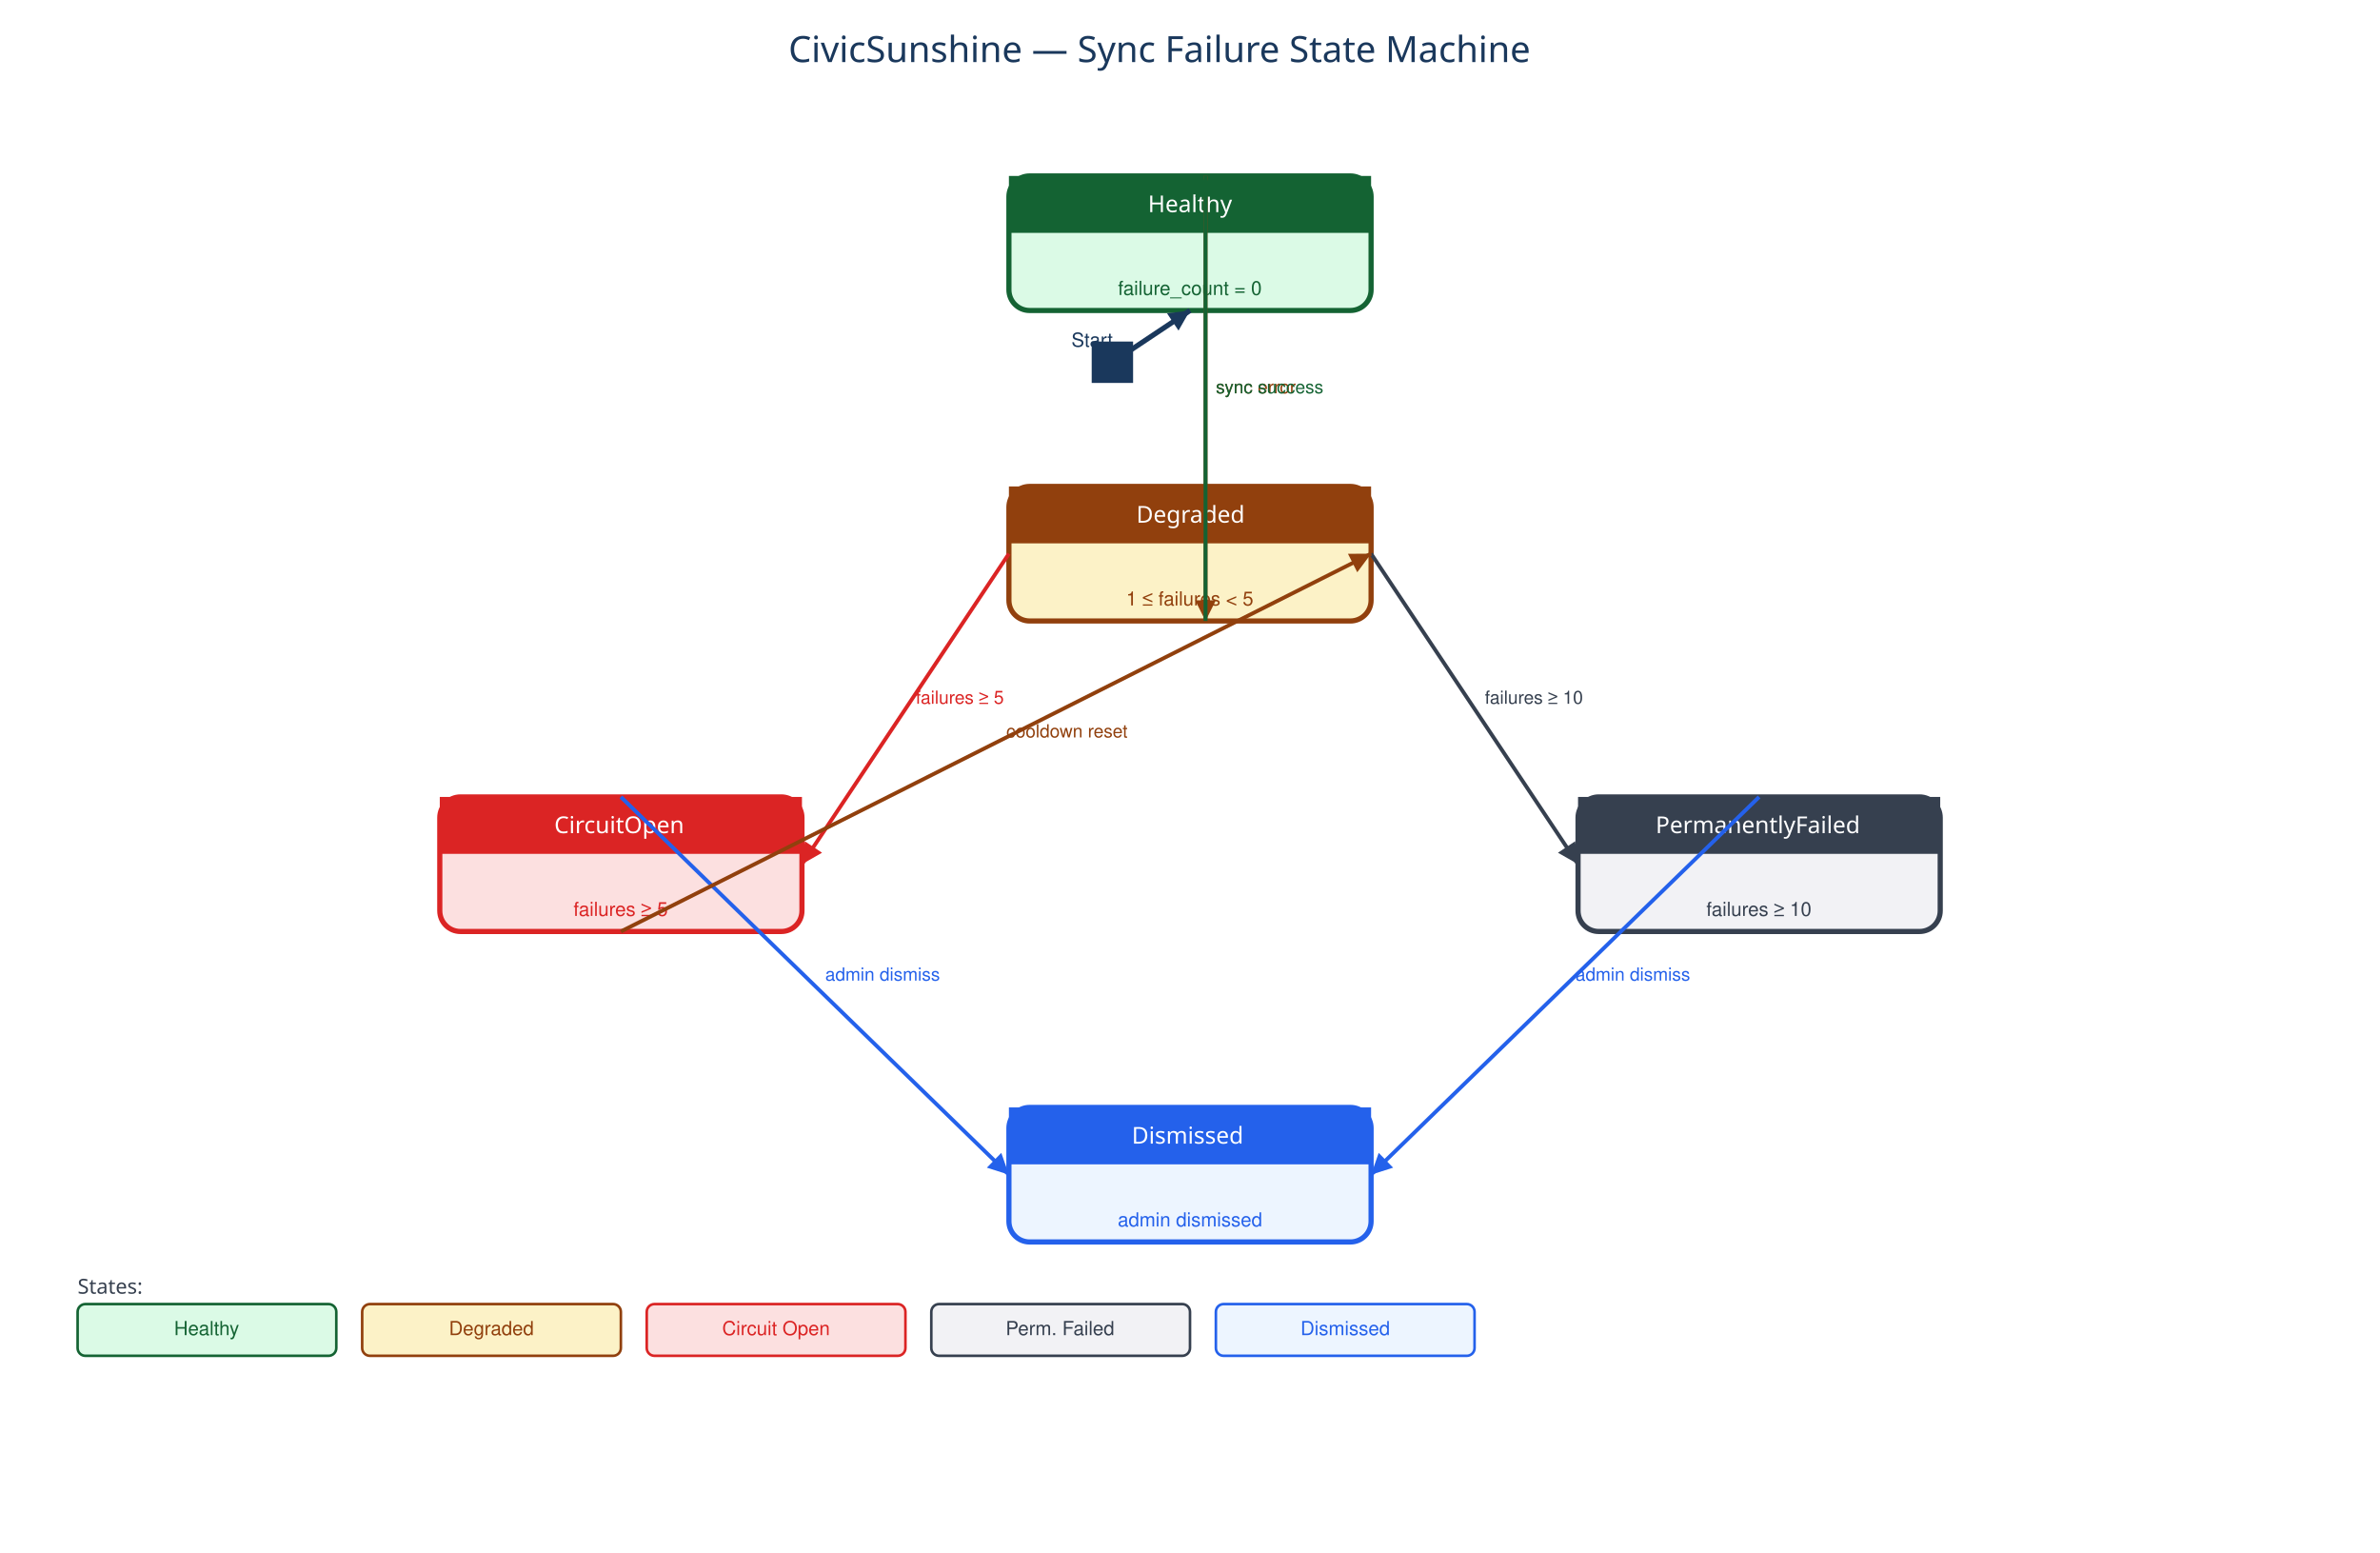
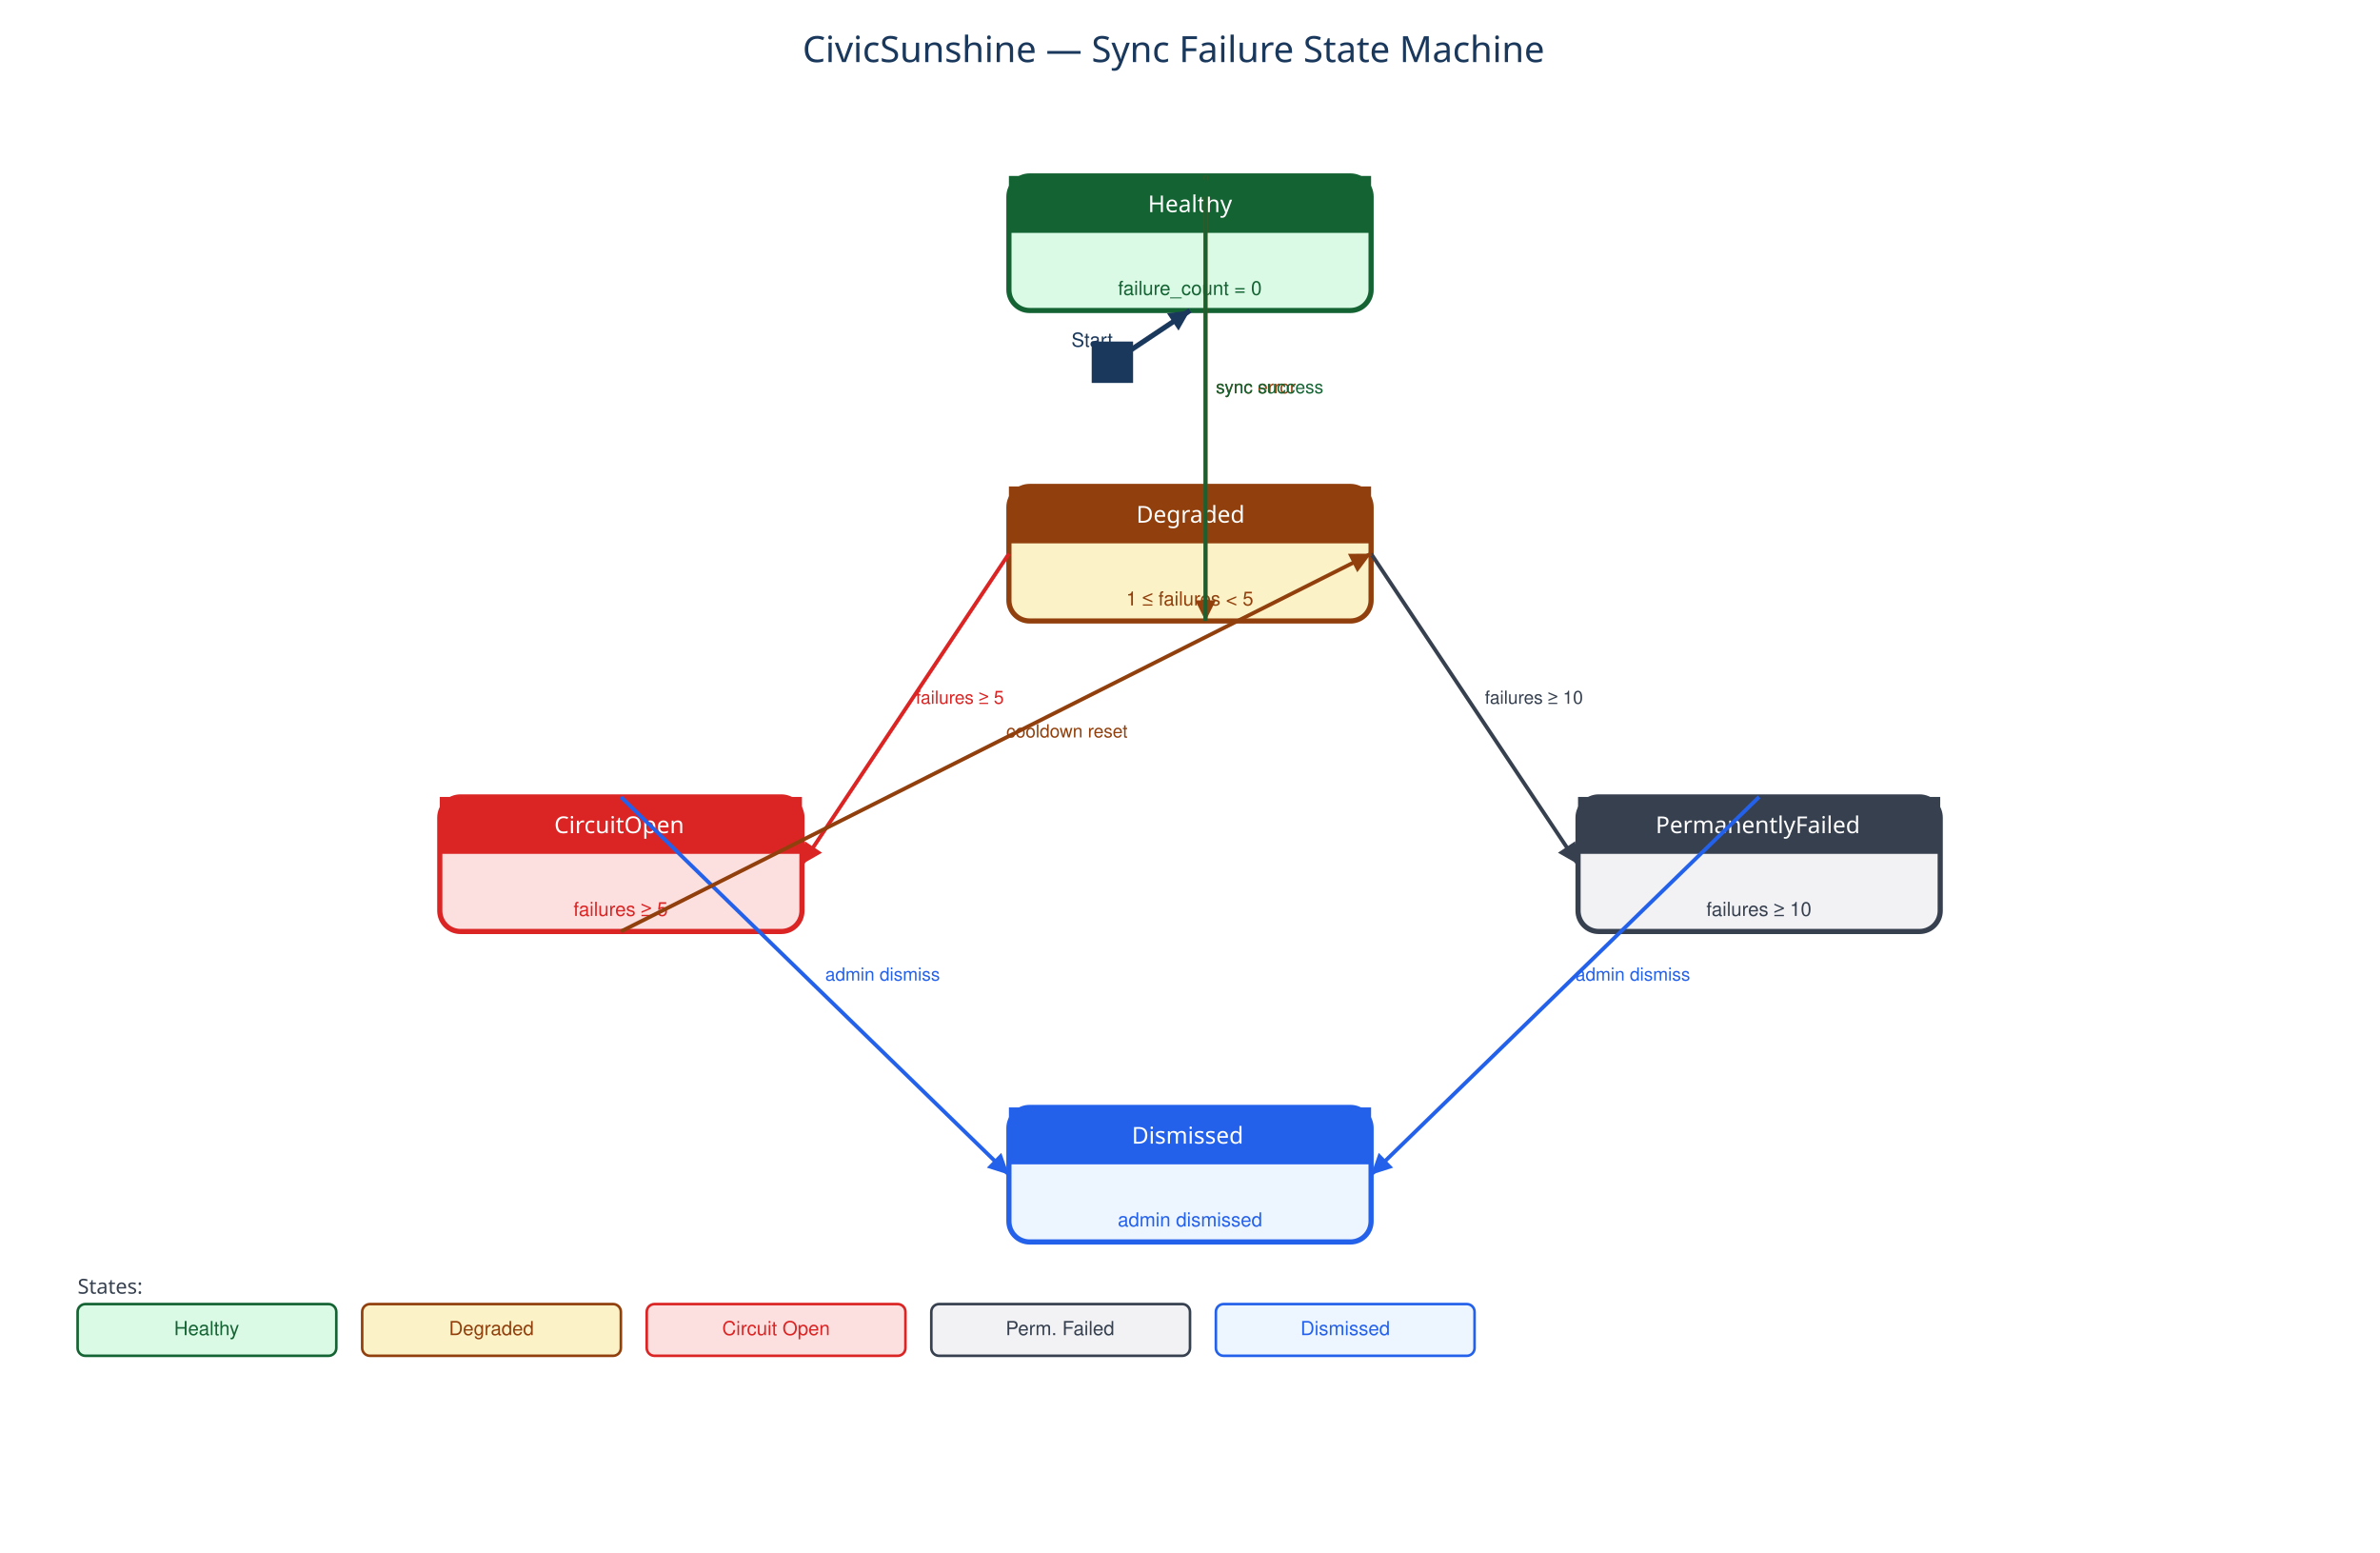
<svg xmlns="http://www.w3.org/2000/svg" width="920" height="600" preserveAspectRatio="xMinYMin meet" viewBox="0 0 920 600" version="1.0" fill-rule="evenodd">
  <clipPath id="clip">
    <rect x="0" y="0" width="920" height="600" />
  </clipPath>
  <g id="group" transform="scale(1,-1) translate(0,-600)" style="clip-path: url(#clip)">
    <g transform="">
      <rect x="0" y="0" width="920" height="600" style="stroke: none; stroke-linecap: butt; stroke-width: 1; fill: rgb(100%,100%,100%); fill-rule: evenodd;" />
-       <text x="304.782" y="576" style="font-family: Helvetica-Bold; font-size: 14px;fill: rgb(10%,22%,36%); stroke:none;" transform="translate(0,1152) scale(1,-1)">CivicSunshine — Sync Failure State Machine</text>
+       <text x="310.228" y="576" style="font-family: Helvetica-Bold; font-size: 14px;fill: rgb(10%,22%,36%); stroke:none;" transform="translate(0,1152) scale(1,-1)">CivicSunshine — Sync Failure State Machine</text>
      <rect x="390.0" y="480" width="140.0" height="52" rx="8" ry="8" style="stroke: rgb(8%,39%,20%); stroke-linecap: butt; stroke-width: 2; fill: rgb(86%,98%,90%); fill-rule: evenodd;" />
      <rect x="390.0" y="510" width="140.0" height="22" rx="8" ry="0" style="stroke: none; stroke-linecap: butt; stroke-width: 1; fill: rgb(8%,39%,20%); fill-rule: evenodd;" />
      <text x="443.746" y="518" style="font-family: Helvetica-Bold; font-size: 9px;fill: rgb(100%,100%,100%); stroke:none;" transform="translate(0,1036) scale(1,-1)">Healthy</text>
      <text x="432.171" y="486" style="font-family: Helvetica; font-size: 7.5px;fill: rgb(8%,39%,20%); stroke:none;" transform="translate(0,972) scale(1,-1)">failure_count = 0</text>
      <rect x="390.0" y="360" width="140.0" height="52" rx="8" ry="8" style="stroke: rgb(57%,25%,5%); stroke-linecap: butt; stroke-width: 2; fill: rgb(99%,95%,78%); fill-rule: evenodd;" />
      <rect x="390.0" y="390" width="140.0" height="22" rx="8" ry="0" style="stroke: none; stroke-linecap: butt; stroke-width: 1; fill: rgb(57%,25%,5%); fill-rule: evenodd;" />
      <text x="439.246" y="398" style="font-family: Helvetica-Bold; font-size: 9px;fill: rgb(100%,100%,100%); stroke:none;" transform="translate(0,796) scale(1,-1)">Degraded</text>
      <text x="435.325" y="366" style="font-family: Helvetica; font-size: 7.5px;fill: rgb(57%,25%,5%); stroke:none;" transform="translate(0,732) scale(1,-1)">1 ≤ failures &lt; 5</text>
      <rect x="170.0" y="240" width="140.0" height="52" rx="8" ry="8" style="stroke: rgb(86%,14%,14%); stroke-linecap: butt; stroke-width: 2; fill: rgb(99%,88%,88%); fill-rule: evenodd;" />
      <rect x="170.0" y="270" width="140.0" height="22" rx="8" ry="0" style="stroke: none; stroke-linecap: butt; stroke-width: 1; fill: rgb(86%,14%,14%); fill-rule: evenodd;" />
      <text x="214.246" y="278" style="font-family: Helvetica-Bold; font-size: 9px;fill: rgb(100%,100%,100%); stroke:none;" transform="translate(0,556) scale(1,-1)">CircuitOpen</text>
      <text x="221.685" y="246" style="font-family: Helvetica; font-size: 7.5px;fill: rgb(86%,14%,14%); stroke:none;" transform="translate(0,492) scale(1,-1)">failures ≥ 5</text>
      <rect x="610.0" y="240" width="140.0" height="52" rx="8" ry="8" style="stroke: rgb(21%,25%,31%); stroke-linecap: butt; stroke-width: 2; fill: rgb(95%,95%,96%); fill-rule: evenodd;" />
      <rect x="610.0" y="270" width="140.0" height="22" rx="8" ry="0" style="stroke: none; stroke-linecap: butt; stroke-width: 1; fill: rgb(21%,25%,31%); fill-rule: evenodd;" />
      <text x="639.986" y="278" style="font-family: Helvetica-Bold; font-size: 9px;fill: rgb(100%,100%,100%); stroke:none;" transform="translate(0,556) scale(1,-1)">PermanentlyFailed</text>
      <text x="659.6" y="246" style="font-family: Helvetica; font-size: 7.5px;fill: rgb(21%,25%,31%); stroke:none;" transform="translate(0,492) scale(1,-1)">failures ≥ 10</text>
      <rect x="390.0" y="120" width="140.0" height="52" rx="8" ry="8" style="stroke: rgb(14%,38%,92%); stroke-linecap: butt; stroke-width: 2; fill: rgb(93%,96%,100%); fill-rule: evenodd;" />
      <rect x="390.0" y="150" width="140.0" height="22" rx="8" ry="0" style="stroke: none; stroke-linecap: butt; stroke-width: 1; fill: rgb(14%,38%,92%); fill-rule: evenodd;" />
      <text x="437.491" y="158" style="font-family: Helvetica-Bold; font-size: 9px;fill: rgb(100%,100%,100%); stroke:none;" transform="translate(0,316) scale(1,-1)">Dismissed</text>
      <text x="432.077" y="126" style="font-family: Helvetica; font-size: 7.5px;fill: rgb(14%,38%,92%); stroke:none;" transform="translate(0,252) scale(1,-1)">admin dismissed</text>
      <g transform="">
        <path d="M 430,460 L 460,480 Z" style="stroke: rgb(10%,22%,36%); stroke-linecap: butt; stroke-width: 2;" />
        <polygon points="460 480, 451.125 478.891, 455.562 472.234" style="stroke: rgb(10%,22%,36%); stroke-linecap: butt; stroke-width: 0; fill: rgb(10%,22%,36%); fill-rule: evenodd;" />
      </g>
      <rect x="422.0" y="452" width="16.0" height="16" rx="8" ry="0" style="stroke: none; stroke-linecap: butt; stroke-width: 1; fill: rgb(10%,22%,36%); fill-rule: evenodd;" />
      <text x="414.16" y="466" style="font-family: Helvetica; font-size: 7.5px;fill: rgb(10%,22%,36%); stroke:none;" transform="translate(0,932) scale(1,-1)">Start</text>
      <g transform="">
        <path d="M 466,532 L 466,360 Z" style="stroke: rgb(57%,25%,5%); stroke-linecap: butt; stroke-width: 1.5;" />
        <polygon points="466 360, 470 368, 462 368" style="stroke: rgb(57%,25%,5%); stroke-linecap: butt; stroke-width: 0; fill: rgb(57%,25%,5%); fill-rule: evenodd;" />
        <text x="470.0" y="448.0" style="font-family: Helvetica; font-size: 7px;fill: rgb(57%,25%,5%); stroke:none;" transform="translate(0,896) scale(1,-1)">sync error</text>
      </g>
      <g transform="">
        <path d="M 466,360 L 466,532 Z" style="stroke: rgb(8%,39%,20%); stroke-linecap: butt; stroke-width: 1.5;" />
        <polygon points="466 532, 462 524, 470 524" style="stroke: rgb(8%,39%,20%); stroke-linecap: butt; stroke-width: 0; fill: rgb(8%,39%,20%); fill-rule: evenodd;" />
        <text x="470.0" y="448.0" style="font-family: Helvetica; font-size: 7px;fill: rgb(8%,39%,20%); stroke:none;" transform="translate(0,896) scale(1,-1)">sync success</text>
      </g>
      <g transform="">
        <path d="M 390,386 L 310,266 Z" style="stroke: rgb(86%,14%,14%); stroke-linecap: butt; stroke-width: 1.5;" />
        <polygon points="310 266, 317.766 270.438, 311.109 274.875" style="stroke: rgb(86%,14%,14%); stroke-linecap: butt; stroke-width: 0; fill: rgb(86%,14%,14%); fill-rule: evenodd;" />
        <text x="354.0" y="328.0" style="font-family: Helvetica; font-size: 7px;fill: rgb(86%,14%,14%); stroke:none;" transform="translate(0,656) scale(1,-1)">failures ≥ 5</text>
      </g>
      <g transform="">
        <path d="M 530,386 L 610,266 Z" style="stroke: rgb(21%,25%,31%); stroke-linecap: butt; stroke-width: 1.5;" />
        <polygon points="610 266, 608.891 274.875, 602.234 270.438" style="stroke: rgb(21%,25%,31%); stroke-linecap: butt; stroke-width: 0; fill: rgb(21%,25%,31%); fill-rule: evenodd;" />
        <text x="574.0" y="328.0" style="font-family: Helvetica; font-size: 7px;fill: rgb(21%,25%,31%); stroke:none;" transform="translate(0,656) scale(1,-1)">failures ≥ 10</text>
      </g>
      <g transform="">
        <path d="M 240,292 L 390,146 Z" style="stroke: rgb(14%,38%,92%); stroke-linecap: butt; stroke-width: 1.5;" />
        <polygon points="390 146, 387.057 154.446, 381.477 148.714" style="stroke: rgb(14%,38%,92%); stroke-linecap: butt; stroke-width: 0; fill: rgb(14%,38%,92%); fill-rule: evenodd;" />
        <text x="319.0" y="221.0" style="font-family: Helvetica; font-size: 7px;fill: rgb(14%,38%,92%); stroke:none;" transform="translate(0,442) scale(1,-1)">admin dismiss</text>
      </g>
      <g transform="">
        <path d="M 680,292 L 530,146 Z" style="stroke: rgb(14%,38%,92%); stroke-linecap: butt; stroke-width: 1.5;" />
        <polygon points="530 146, 538.523 148.714, 532.943 154.446" style="stroke: rgb(14%,38%,92%); stroke-linecap: butt; stroke-width: 0; fill: rgb(14%,38%,92%); fill-rule: evenodd;" />
        <text x="609.0" y="221.0" style="font-family: Helvetica; font-size: 7px;fill: rgb(14%,38%,92%); stroke:none;" transform="translate(0,442) scale(1,-1)">admin dismiss</text>
      </g>
      <g transform="">
        <path d="M 240,240 L 530,386 Z" style="stroke: rgb(57%,25%,5%); stroke-linecap: butt; stroke-width: 1.5;" />
        <polygon points="530 386, 521.056 385.975, 524.653 378.83" style="stroke: rgb(57%,25%,5%); stroke-linecap: butt; stroke-width: 0; fill: rgb(57%,25%,5%); fill-rule: evenodd;" />
        <text x="389.0" y="315.0" style="font-family: Helvetica; font-size: 7px;fill: rgb(57%,25%,5%); stroke:none;" transform="translate(0,630) scale(1,-1)">cooldown reset</text>
      </g>
      <text x="30" y="100" style="font-family: Helvetica-Bold; font-size: 8px;fill: rgb(21%,25%,31%); stroke:none;" transform="translate(0,200) scale(1,-1)">States:</text>
      <rect x="30" y="76" width="100" height="20" rx="3" ry="3" style="stroke: rgb(8%,39%,20%); stroke-linecap: butt; stroke-width: 1; fill: rgb(86%,98%,90%); fill-rule: evenodd;" />
      <text x="67.287" y="84" style="font-family: Helvetica; font-size: 7.5px;fill: rgb(8%,39%,20%); stroke:none;" transform="translate(0,168) scale(1,-1)">Healthy</text>
      <rect x="140" y="76" width="100" height="20" rx="3" ry="3" style="stroke: rgb(57%,25%,5%); stroke-linecap: butt; stroke-width: 1; fill: rgb(99%,95%,78%); fill-rule: evenodd;" />
      <text x="173.534" y="84" style="font-family: Helvetica; font-size: 7.5px;fill: rgb(57%,25%,5%); stroke:none;" transform="translate(0,168) scale(1,-1)">Degraded</text>
      <rect x="250" y="76" width="100" height="20" rx="3" ry="3" style="stroke: rgb(86%,14%,14%); stroke-linecap: butt; stroke-width: 1; fill: rgb(99%,88%,88%); fill-rule: evenodd;" />
      <text x="279.161" y="84" style="font-family: Helvetica; font-size: 7.5px;fill: rgb(86%,14%,14%); stroke:none;" transform="translate(0,168) scale(1,-1)">Circuit Open</text>
      <rect x="360" y="76" width="100" height="20" rx="3" ry="3" style="stroke: rgb(21%,25%,31%); stroke-linecap: butt; stroke-width: 1; fill: rgb(95%,95%,96%); fill-rule: evenodd;" />
      <text x="388.745" y="84" style="font-family: Helvetica; font-size: 7.5px;fill: rgb(21%,25%,31%); stroke:none;" transform="translate(0,168) scale(1,-1)">Perm. Failed</text>
      <rect x="470" y="76" width="100" height="20" rx="3" ry="3" style="stroke: rgb(14%,38%,92%); stroke-linecap: butt; stroke-width: 1; fill: rgb(93%,96%,100%); fill-rule: evenodd;" />
      <text x="502.709" y="84" style="font-family: Helvetica; font-size: 7.5px;fill: rgb(14%,38%,92%); stroke:none;" transform="translate(0,168) scale(1,-1)">Dismissed</text>
    </g>
  </g>
</svg>
